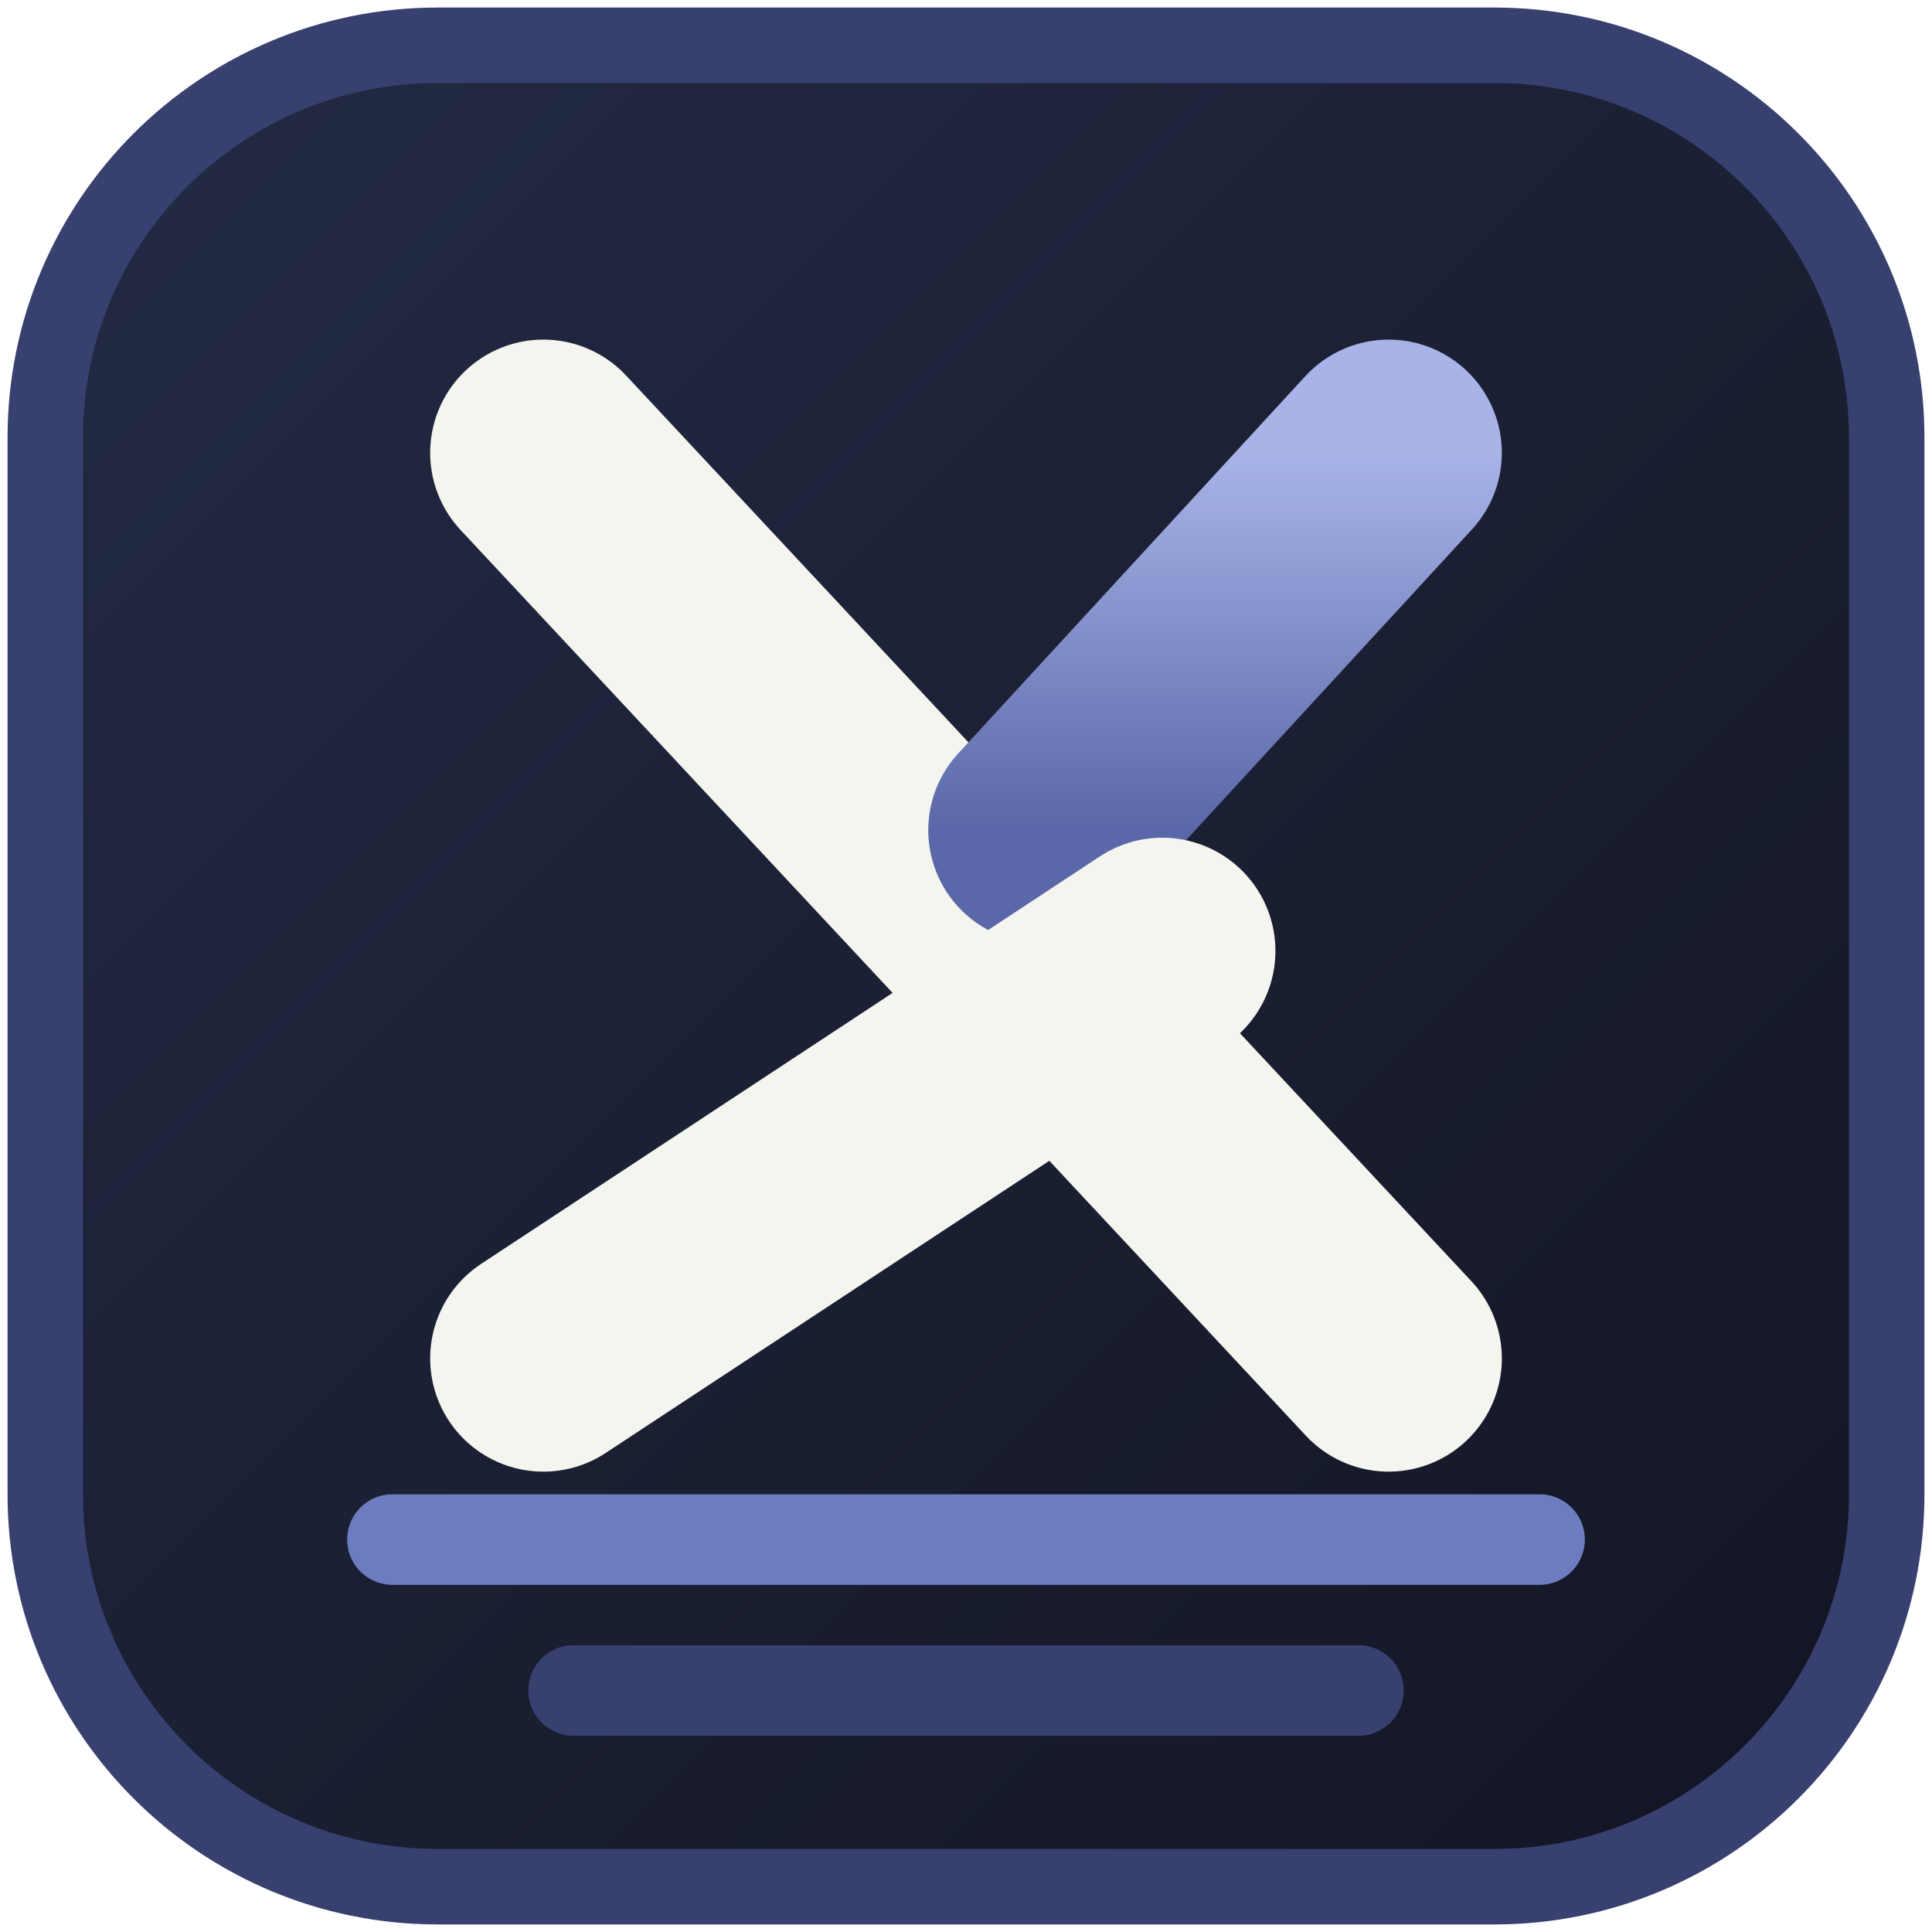
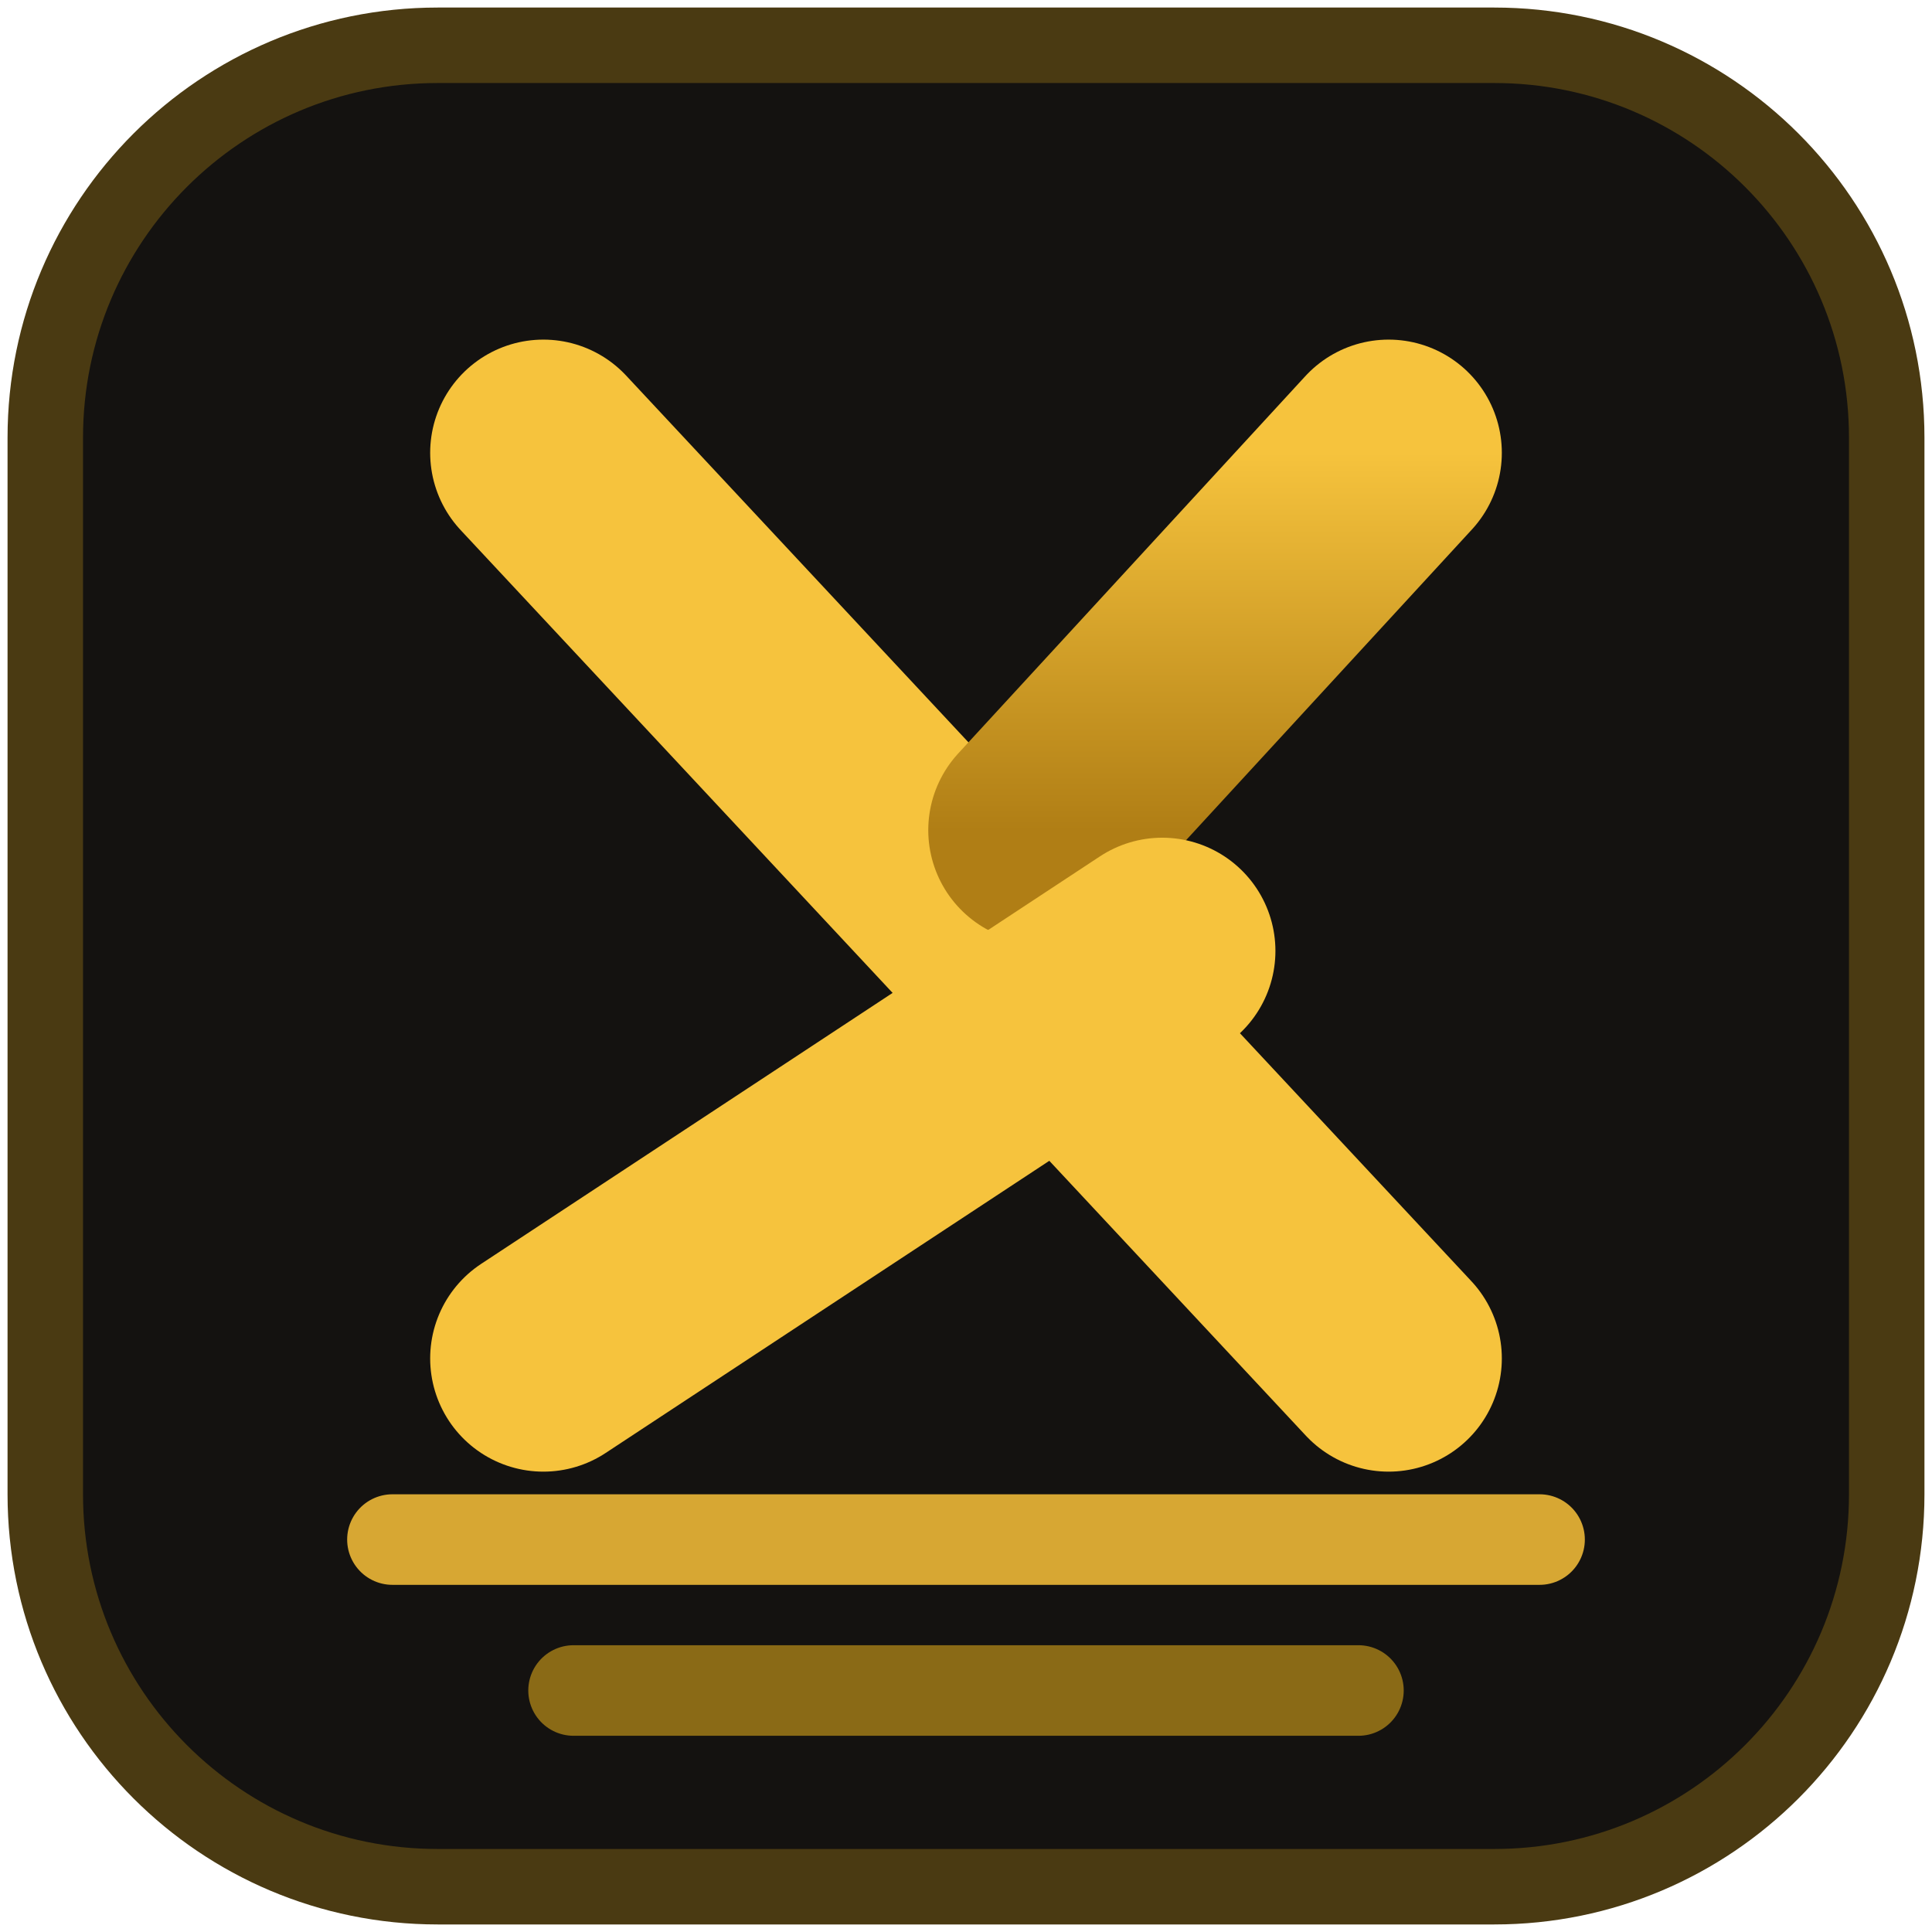
<svg xmlns="http://www.w3.org/2000/svg" viewBox="0 0 64 64" width="64" height="64" role="img" aria-label="X Demolition">
  <defs>
-     <linearGradient id="xd-tile" x1="0" y1="0" x2="1" y2="1">
-       <stop offset="0" stop-color="#232a45" />
-       <stop offset="1" stop-color="#121522" />
-     </linearGradient>
    <linearGradient id="xd-bar" x1="0" y1="0" x2="0" y2="1">
-       <stop offset="0" stop-color="#a8b4e8" />
-       <stop offset="1" stop-color="#5a67a8" />
+       <stop offset="0" stop-color="#F6C33D" />
+       <stop offset="1" stop-color="#B07E15" />
    </linearGradient>
  </defs>
-   <rect x="1.5" y="1.5" width="61" height="61" rx="13" fill="url(#xd-tile)" stroke="#384070" stroke-width="2.5" />
-   <path d="M18 15 L46 45" fill="none" stroke="#f5f5f0" stroke-width="7.5" stroke-linecap="round" />
+   <rect x="1.5" y="1.5" width="61" height="61" rx="13" fill="#141210" stroke="#4A3A12" stroke-width="2.5" />
+   <path d="M18 15 L46 45" fill="none" stroke="#F6C33D" stroke-width="7.5" stroke-linecap="round" />
  <path d="M46 15 L34.5 27.5" fill="none" stroke="url(#xd-bar)" stroke-width="7.5" stroke-linecap="round" />
-   <path d="M38.5 31.5 L18 45" fill="none" stroke="#f5f5f0" stroke-width="7.5" stroke-linecap="round" />
-   <path d="M13 51 H51" fill="none" stroke="#6d7cbe" stroke-width="3" stroke-linecap="round" />
-   <path d="M19 56 H45" fill="none" stroke="#384070" stroke-width="3" stroke-linecap="round" />
+   <path d="M38.5 31.5 L18 45" fill="none" stroke="#F6C33D" stroke-width="7.5" stroke-linecap="round" />
+   <path d="M13 51 H51" fill="none" stroke="#D7A733" stroke-width="3" stroke-linecap="round" />
+   <path d="M19 56 H45" fill="none" stroke="#8A6A16" stroke-width="3" stroke-linecap="round" />
</svg>
